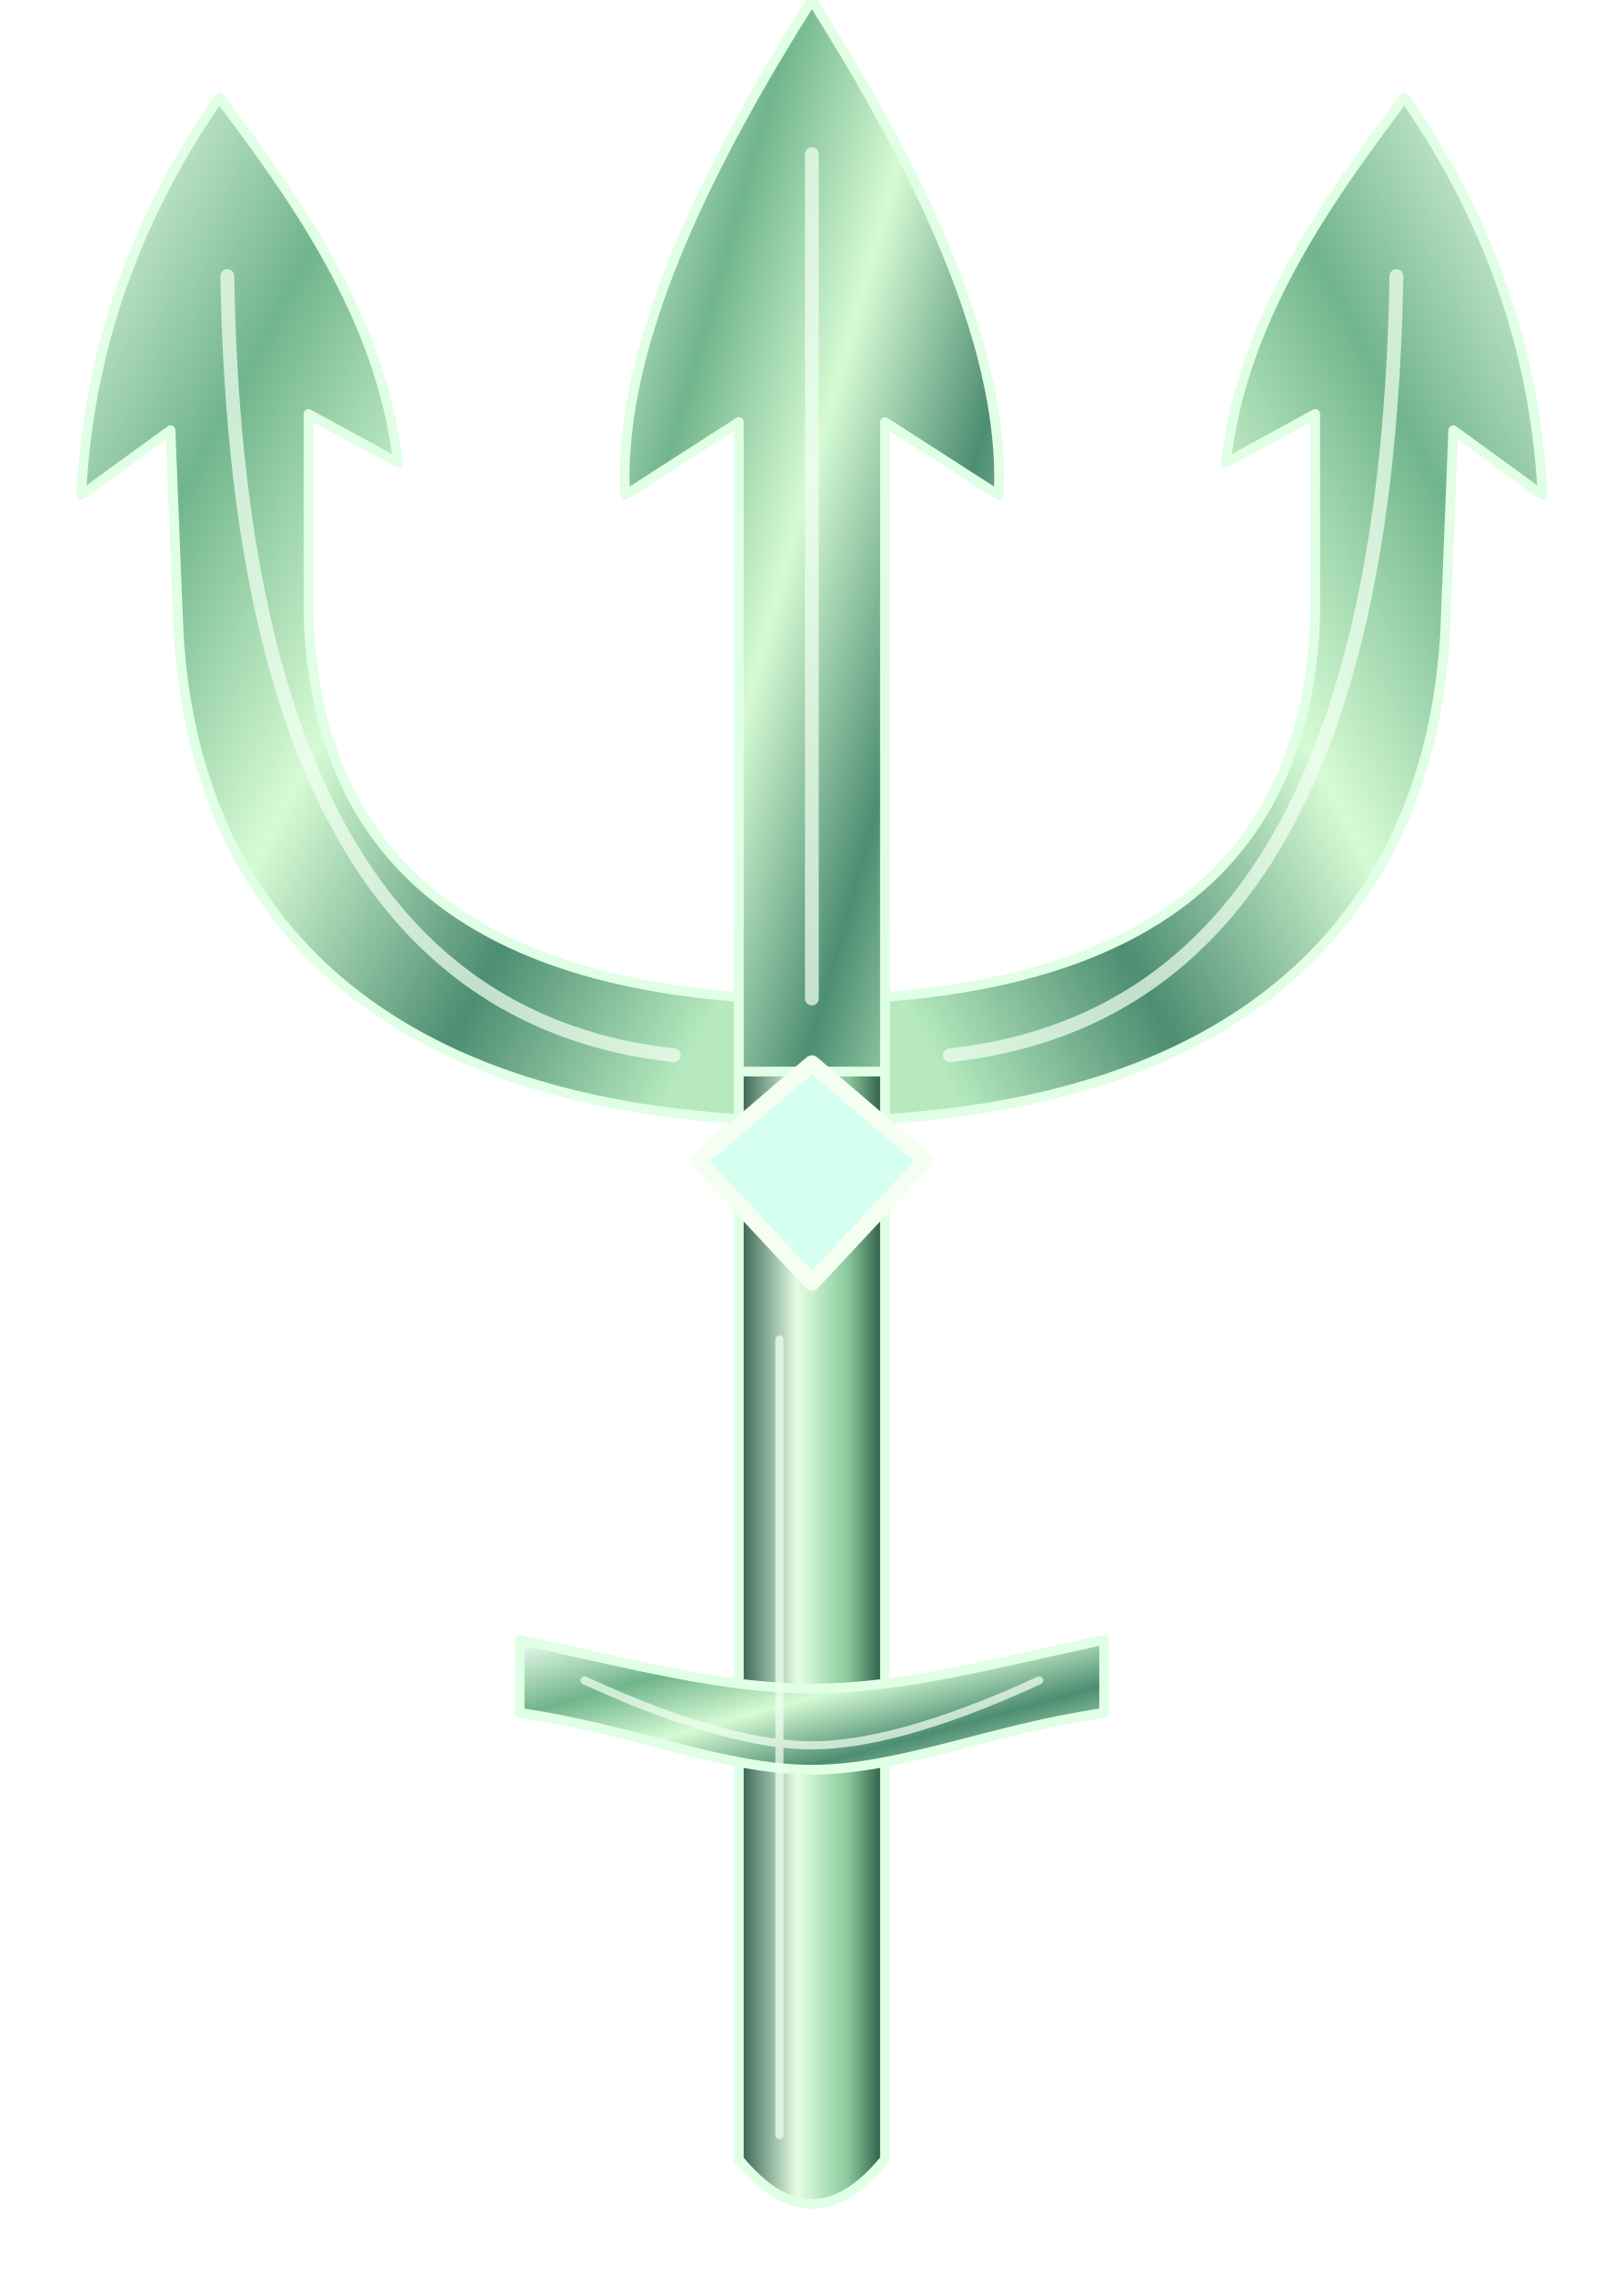
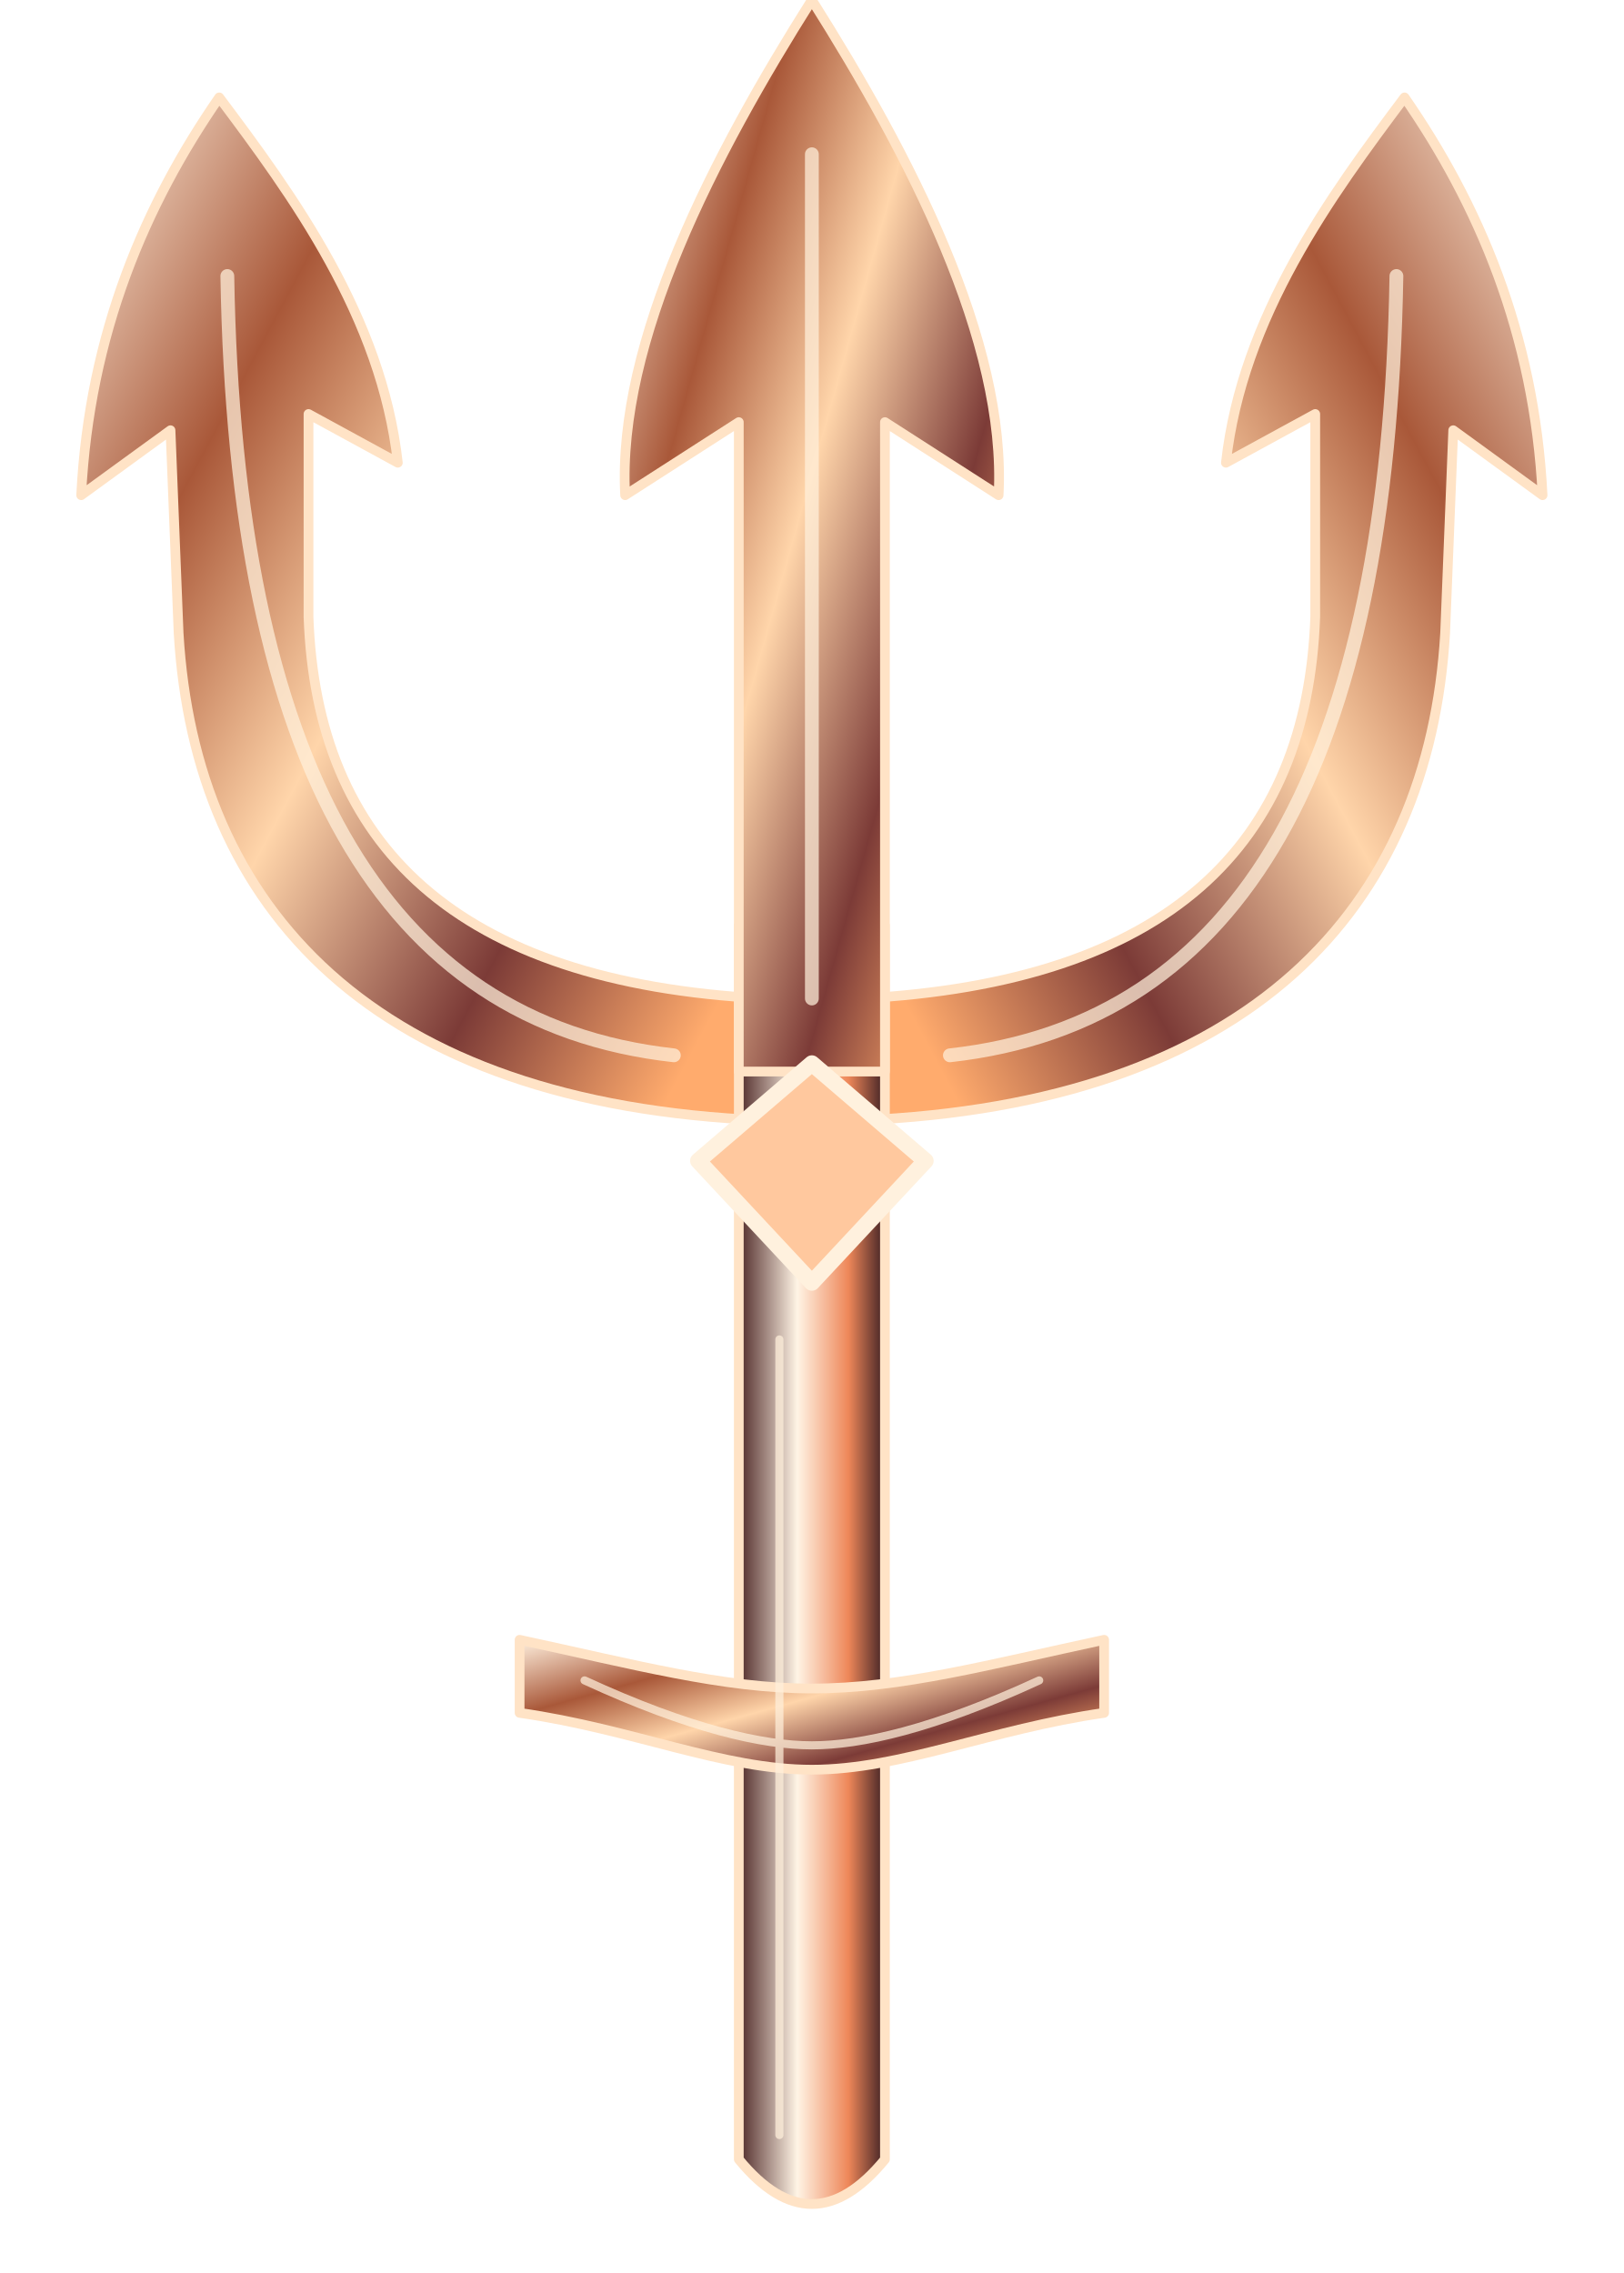
<svg xmlns="http://www.w3.org/2000/svg" viewBox="0 0 200 280" role="img" aria-labelledby="title">
  <defs>
    <linearGradient id="metal" x1="0" y1="0" x2="1" y2=".8">
-       <stop stop-color="#edffee" />
-       <stop offset=".28" stop-color="#71b58c" />
-       <stop offset=".52" stop-color="#d6fbd4" />
-       <stop offset=".78" stop-color="#4d8d72" />
-       <stop offset="1" stop-color="#b6e9be" />
+       <stop stop-color="#fff1df" />
+       <stop offset=".28" stop-color="#a95839" />
+       <stop offset=".52" stop-color="#ffd5aa" />
+       <stop offset=".78" stop-color="#7c3b37" />
+       <stop offset="1" stop-color="#ffab6d" />
    </linearGradient>
    <linearGradient id="shaft" x1="0" y1="0" x2="1" y2="0">
-       <stop stop-color="#315e4e" />
-       <stop offset=".4" stop-color="#e5ffe4" />
-       <stop offset=".75" stop-color="#88c99a" />
-       <stop offset="1" stop-color="#285442" />
+       <stop stop-color="#4f2928" />
+       <stop offset=".4" stop-color="#fff4e5" />
+       <stop offset=".75" stop-color="#ee8759" />
+       <stop offset="1" stop-color="#3e2024" />
    </linearGradient>
    <path id="side" d="M27 12 C36 24 47 39 49 57 L38 51 L38 76 C39 104 56 121 94 123 L94 138 C46 136 24 112 22 78 L21 53 L10 61 C11 41 18 25 27 12 Z" />
  </defs>
-   <g stroke="#e0ffe5" stroke-width="1.2" stroke-linejoin="round">
+   <g stroke="#ffe3c6" stroke-width="1.2" stroke-linejoin="round">
    <use href="#side" fill="url(#metal)" />
    <use href="#side" transform="translate(200 0) scale(-1 1)" fill="url(#metal)" />
    <path d="M91 114 H109 V266 Q100 277 91 266 Z" fill="url(#shaft)" />
    <path d="M100 0 C112 19 124 42 123 61 L109 52 L109 132 H91 V52 L77 61 C76 42 88 19 100 0 Z" fill="url(#metal)" />
    <path d="M64 202 C78 205 89 208 100 208 C111 208 122 205 136 202 L136 211 C122 213 111 218 100 218 C89 218 78 213 64 211 Z" fill="url(#metal)" />
-     <path d="M86 143 L100 131 L114 143 L100 158 Z" fill="#d5fff0" stroke="#f4fff1" stroke-width="2" />
+     <path d="M86 143 L100 131 L114 143 L100 158 Z" fill="#ffc89e" stroke="#fff1de" stroke-width="2" />
  </g>
-   <g fill="none" stroke="#f0fff0" stroke-linecap="round" opacity=".72">
+   <g fill="none" stroke="#fff0db" stroke-linecap="round" opacity=".72">
    <path d="M100 19 V123 M28 34 C29 94 47 126 83 130 M172 34 C171 94 153 126 117 130" stroke-width="1.7" />
    <path d="M96 165 V263 M72 207 C85 213 94 215 100 215 M128 207 C115 213 106 215 100 215" stroke-width="1" />
  </g>
</svg>
